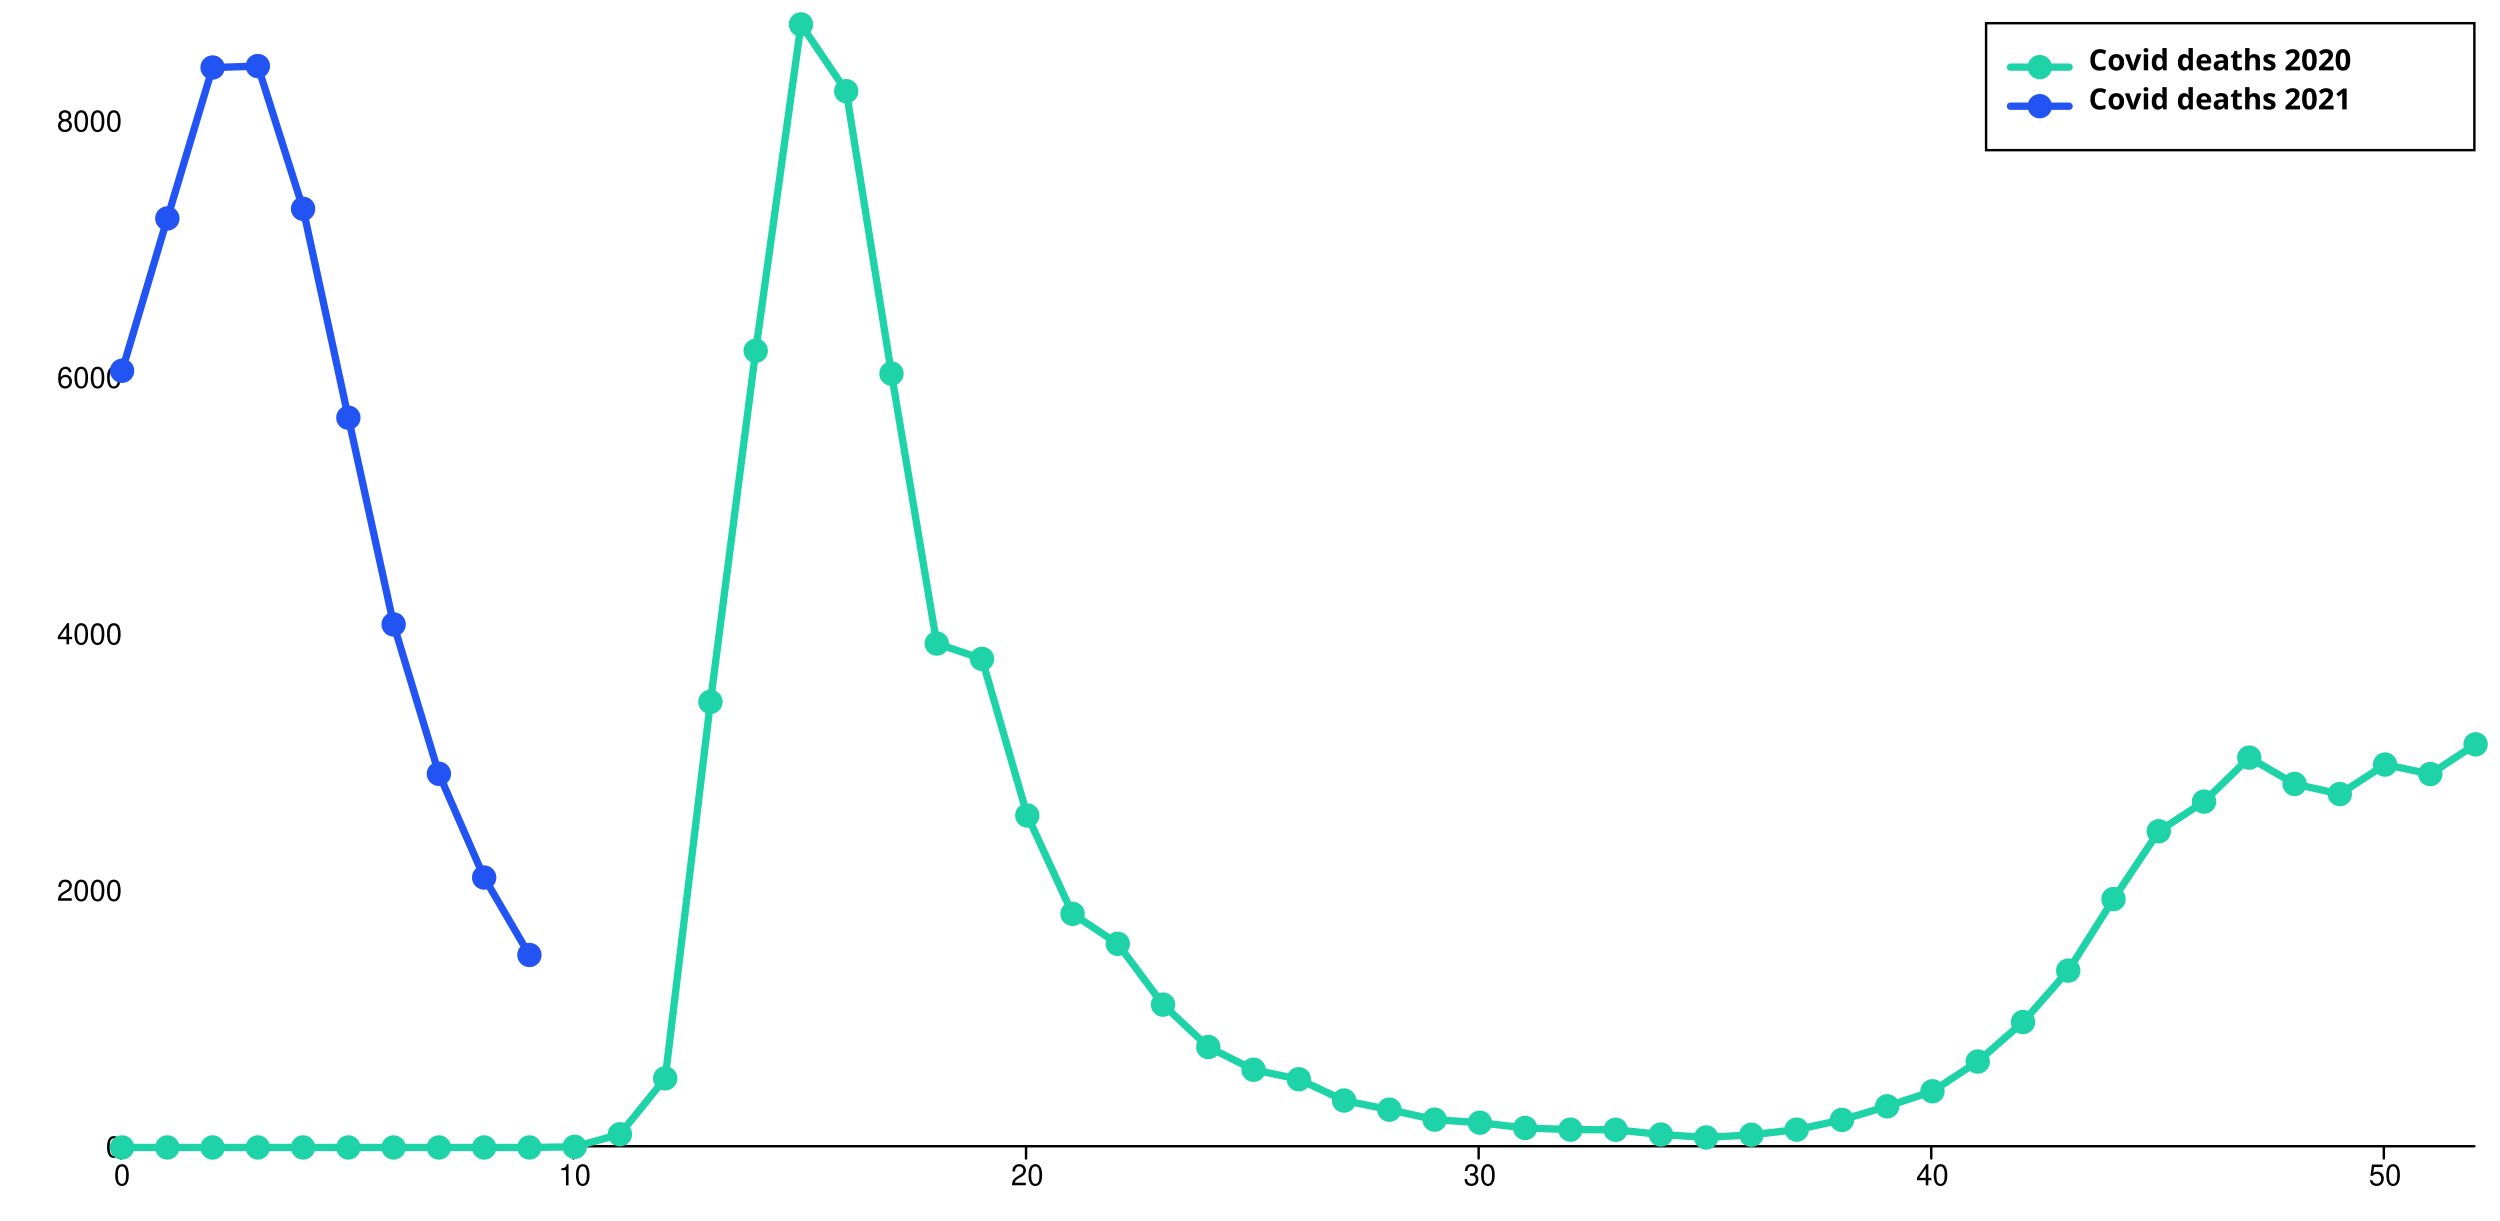
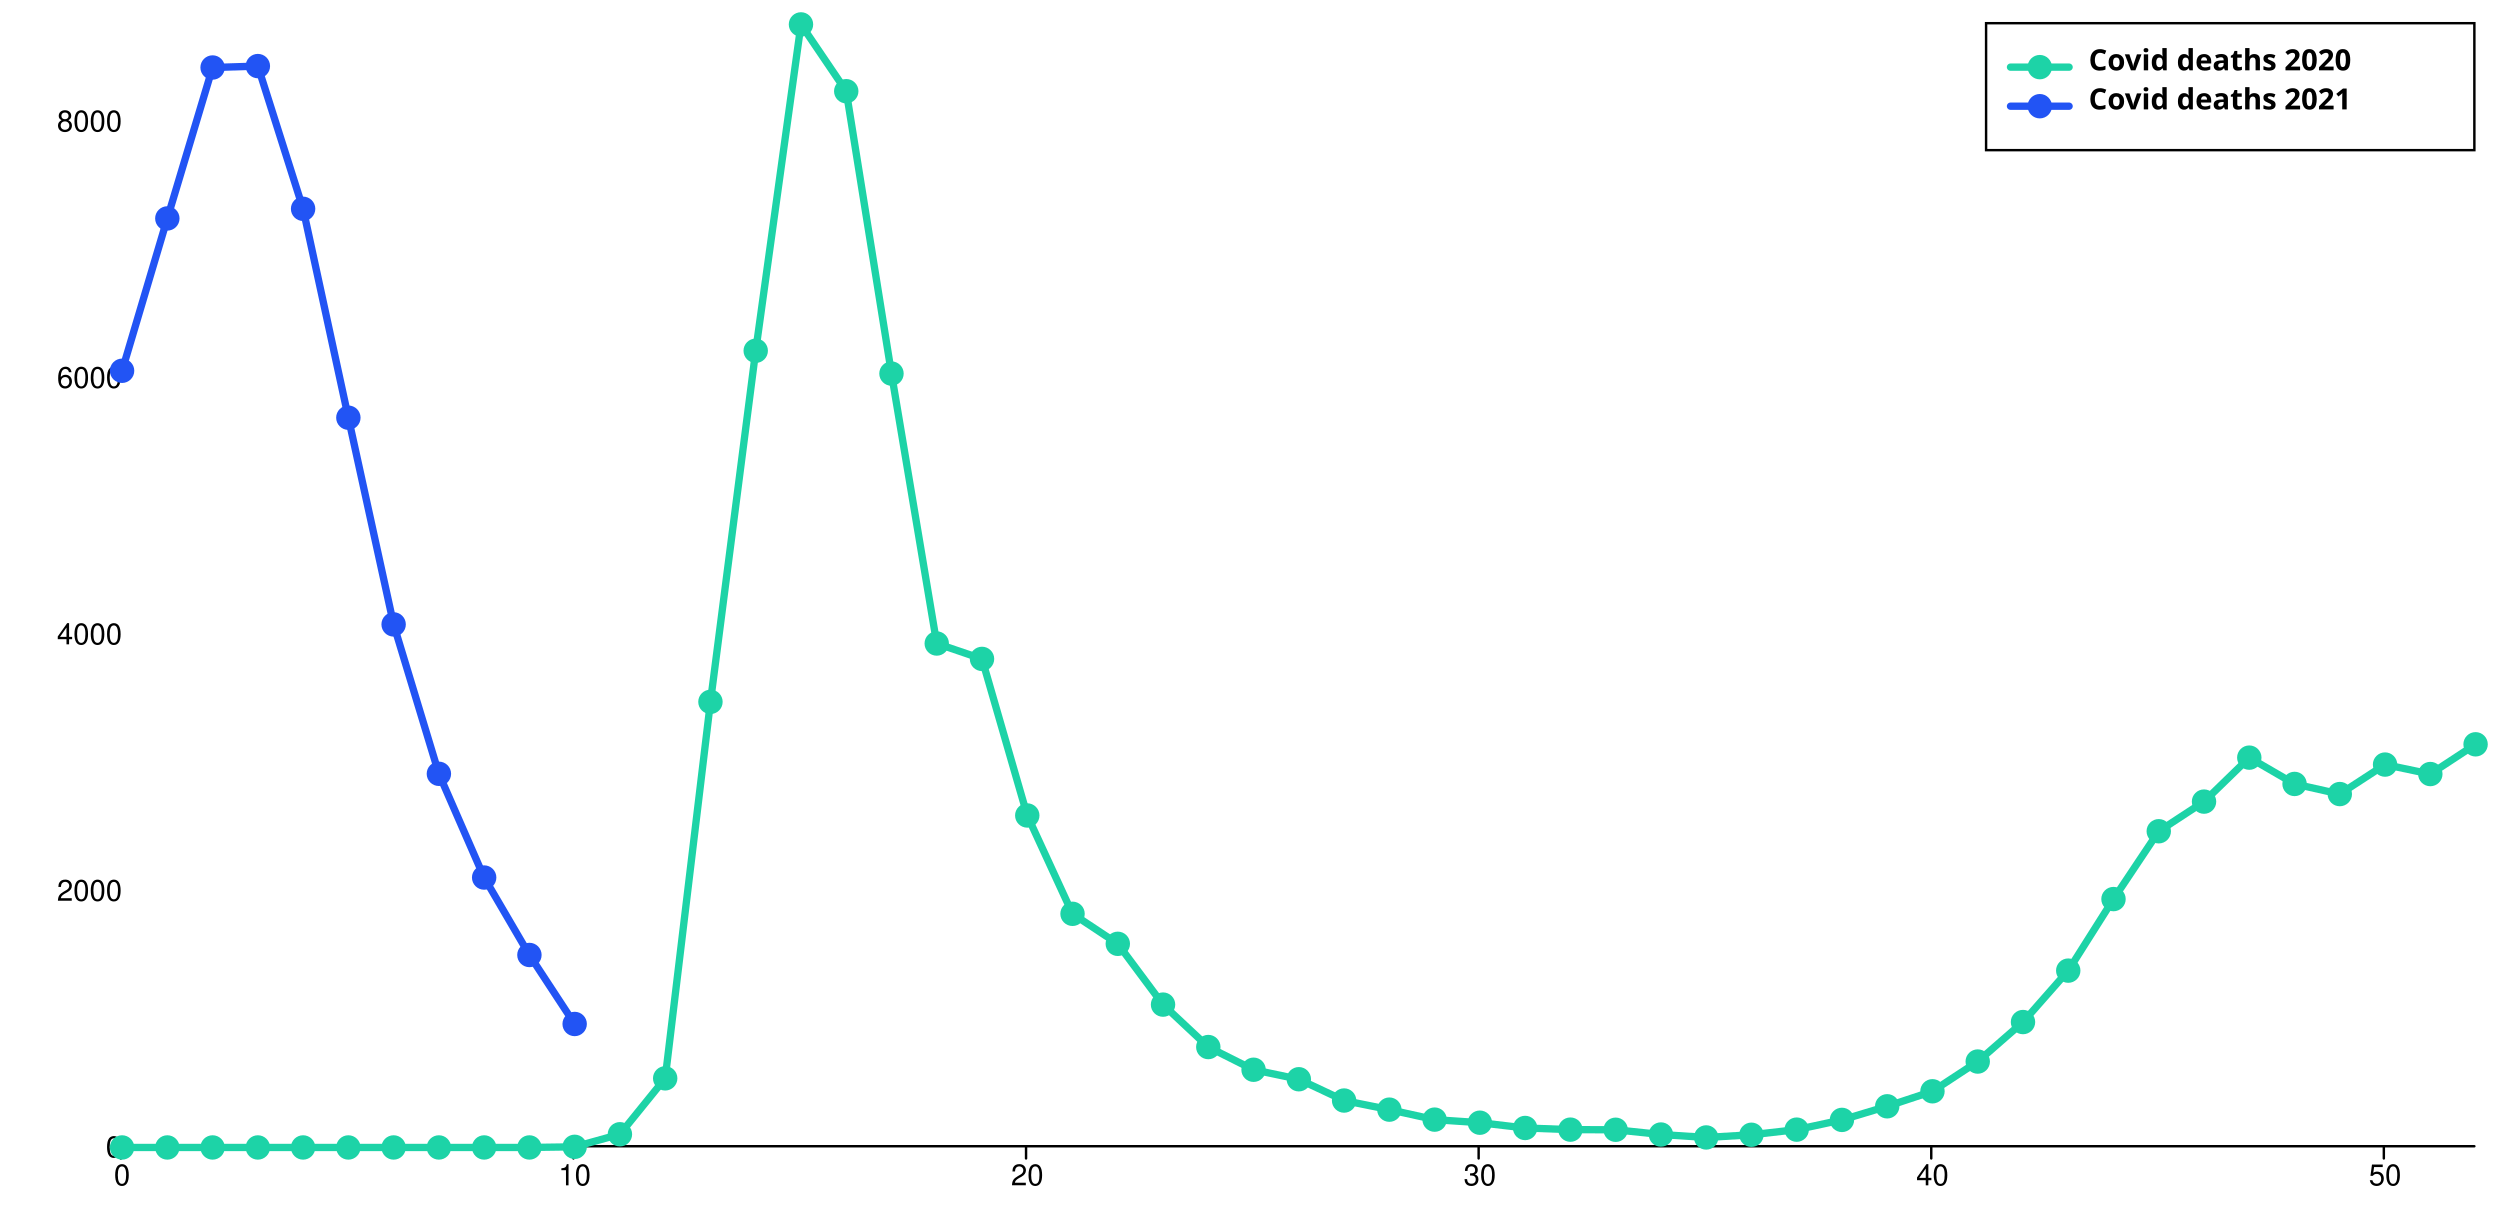
<svg xmlns="http://www.w3.org/2000/svg" width="1024" height="500" viewBox="0 0 1024 500" style="overflow:display" preserveAspectRatio="xMinYMin meet" overflow="visible">
  <defs>
    <style>
	.data-series path.line { fill-opacity: 0; stroke: black; }
	.data-series:hover path.line, .data-series.on path.line { cursor:pointer; }
	.data-series path.line.dotted { stroke-dasharray: 12 20 }
	#covid-deaths-2020:hover path.line, #covid-deaths-2020.on path.line { stroke-width: 5; }
	.data-series-0:hover circle, .data-series-0.on circle { display: inline; cursor:pointer; }
	#covid-deaths-2021:hover path.line, #covid-deaths-2021.on path.line { stroke-width: 5; }
	.data-series-1:hover circle, .data-series-1.on circle { display: inline; cursor:pointer; }
	.key rect { fill:transparent;stroke-width:1;stroke:black; }
	.key text { text-anchor:start;dominant-baseline:hanging;font-weight:bold;fill:black;stroke-width:0;font-family:sans-serif; }
	.graph-grid { font-family: "Helvetica Neue",Helvetica,Arial,"Lucida Grande",sans-serif; }
	.graph-grid line { stroke: black; stroke-width: 1; stroke-linecap: round; }
	.graph-grid.graph-grid-x text { text-anchor: middle; dominant-baseline: hanging; transform: translateY(10px); }
	.graph-grid.graph-grid-y text { text-anchor: end; dominant-baseline: middle; transform: translateX(-10px); }
	</style>
  </defs>
  <g class="graph-grid graph-grid-y">
    <line x1="49.50" y1="469.50" x2="1013.50" y2="469.50" data-left="50" />
    <text x="60" y="470" text-anchor="end">0</text>
    <text x="60" y="364.953" text-anchor="end">2000</text>
    <text x="60" y="259.906" text-anchor="end">4000</text>
    <text x="60" y="154.86" text-anchor="end">6000</text>
    <text x="60" y="49.813" text-anchor="end">8000</text>
    <text style="text-anchor:middle;dominant-baseline:hanging;font-weight:bold;transform: translateY(240px) rotate(-90deg);" />
  </g>
  <g class="graph-grid graph-grid-x">
    <line class="tick" x1="49.50" y1="469.50" x2="49.50" y2="474.50" />
    <text x="50" y="470" text-anchor="middle">0</text>
    <line class="tick" x1="234.88" y1="469.50" x2="234.88" y2="474.50" />
    <text x="235.385" y="470" text-anchor="middle">10</text>
    <line class="tick" x1="420.27" y1="469.50" x2="420.27" y2="474.50" />
    <text x="420.769" y="470" text-anchor="middle">20</text>
    <line class="tick" x1="605.65" y1="469.50" x2="605.65" y2="474.50" />
    <text x="606.154" y="470" text-anchor="middle">30</text>
    <line class="tick" x1="791.04" y1="469.50" x2="791.04" y2="474.50" />
    <text x="791.538" y="470" text-anchor="middle">40</text>
    <line class="tick" x1="976.42" y1="469.50" x2="976.42" y2="474.50" />
    <text x="976.923" y="470" text-anchor="middle">50</text>
    <text style="text-anchor:middle;dominant-baseline:hanging;font-weight:bold;transform: translateY(240px) rotate(-90deg);" />
  </g>
  <g id="covid-deaths-2020" class="data-series data-series-0">
    <path d="M 50.00,470.00L 68.54,470.00L 87.08,470.00L 105.62,470.00L 124.15,470.00L 142.69,470.00L 161.23,470.00L 179.77,470.00L 198.31,470.00L 216.85,470.00L 235.38,469.74L 253.92,464.59L 272.46,441.69L 291.00,287.48L 309.54,143.67L 328.08,10.00L 346.62,37.36L 365.15,153.02L 383.69,263.58L 402.23,269.89L 420.77,334.02L 439.31,374.30L 457.85,386.59L 476.38,411.49L 494.92,428.87L 513.46,438.17L 532.00,442.06L 550.54,450.78L 569.08,454.51L 587.62,458.60L 606.15,459.86L 624.69,462.02L 643.23,462.70L 661.77,462.75L 680.31,464.70L 698.85,465.90L 717.38,464.80L 735.92,462.70L 754.46,458.71L 773.00,453.14L 791.54,446.99L 810.08,434.81L 828.62,418.63L 847.15,397.57L 865.69,368.26L 884.23,340.48L 902.77,328.34L 921.31,310.33L 939.85,321.10L 958.38,325.25L 976.92,313.17L 995.46,317.05L 1014.00,304.87" class="line" style="stroke:#1DD3A7" stroke-width="3" stroke-linecap="round" />
    <circle cx="50.00" cy="470.00" data-y="0.00" data-x="0" r="5" fill="#1DD3A7" />
    <circle cx="68.54" cy="470.00" data-y="0.00" data-x="1" r="5" fill="#1DD3A7" />
    <circle cx="87.08" cy="470.00" data-y="0.00" data-x="2" r="5" fill="#1DD3A7" />
    <circle cx="105.62" cy="470.00" data-y="0.00" data-x="3" r="5" fill="#1DD3A7" />
    <circle cx="124.15" cy="470.00" data-y="0.00" data-x="4" r="5" fill="#1DD3A7" />
    <circle cx="142.69" cy="470.00" data-y="0.00" data-x="5" r="5" fill="#1DD3A7" />
    <circle cx="161.23" cy="470.00" data-y="0.00" data-x="6" r="5" fill="#1DD3A7" />
    <circle cx="179.77" cy="470.00" data-y="0.00" data-x="7" r="5" fill="#1DD3A7" />
    <circle cx="198.31" cy="470.00" data-y="0.00" data-x="8" r="5" fill="#1DD3A7" />
    <circle cx="216.85" cy="470.00" data-y="0.00" data-x="9" r="5" fill="#1DD3A7" />
    <circle cx="235.38" cy="469.74" data-y="5.00" data-x="10" r="5" fill="#1DD3A7" />
    <circle cx="253.92" cy="464.59" data-y="103.00" data-x="11" r="5" fill="#1DD3A7" />
    <circle cx="272.46" cy="441.69" data-y="539.00" data-x="12" r="5" fill="#1DD3A7" />
    <circle cx="291.00" cy="287.48" data-y="3475.00" data-x="13" r="5" fill="#1DD3A7" />
    <circle cx="309.54" cy="143.67" data-y="6213.00" data-x="14" r="5" fill="#1DD3A7" />
    <circle cx="328.08" cy="10.00" data-y="8758.00" data-x="15" r="5" fill="#1DD3A7" />
    <circle cx="346.62" cy="37.36" data-y="8237.00" data-x="16" r="5" fill="#1DD3A7" />
    <circle cx="365.15" cy="153.02" data-y="6035.00" data-x="17" r="5" fill="#1DD3A7" />
    <circle cx="383.69" cy="263.58" data-y="3930.00" data-x="18" r="5" fill="#1DD3A7" />
    <circle cx="402.23" cy="269.89" data-y="3810.00" data-x="19" r="5" fill="#1DD3A7" />
    <circle cx="420.77" cy="334.02" data-y="2589.00" data-x="20" r="5" fill="#1DD3A7" />
    <circle cx="439.31" cy="374.30" data-y="1822.00" data-x="21" r="5" fill="#1DD3A7" />
    <circle cx="457.85" cy="386.59" data-y="1588.00" data-x="22" r="5" fill="#1DD3A7" />
    <circle cx="476.38" cy="411.49" data-y="1114.00" data-x="23" r="5" fill="#1DD3A7" />
    <circle cx="494.92" cy="428.87" data-y="783.00" data-x="24" r="5" fill="#1DD3A7" />
    <circle cx="513.46" cy="438.17" data-y="606.00" data-x="25" r="5" fill="#1DD3A7" />
    <circle cx="532.00" cy="442.06" data-y="532.00" data-x="26" r="5" fill="#1DD3A7" />
    <circle cx="550.54" cy="450.78" data-y="366.00" data-x="27" r="5" fill="#1DD3A7" />
    <circle cx="569.08" cy="454.51" data-y="295.00" data-x="28" r="5" fill="#1DD3A7" />
    <circle cx="587.62" cy="458.60" data-y="217.00" data-x="29" r="5" fill="#1DD3A7" />
    <circle cx="606.15" cy="459.86" data-y="193.00" data-x="30" r="5" fill="#1DD3A7" />
    <circle cx="624.69" cy="462.02" data-y="152.00" data-x="31" r="5" fill="#1DD3A7" />
    <circle cx="643.23" cy="462.70" data-y="139.00" data-x="32" r="5" fill="#1DD3A7" />
    <circle cx="661.77" cy="462.75" data-y="138.00" data-x="33" r="5" fill="#1DD3A7" />
    <circle cx="680.31" cy="464.70" data-y="101.00" data-x="34" r="5" fill="#1DD3A7" />
    <circle cx="698.85" cy="465.90" data-y="78.00" data-x="35" r="5" fill="#1DD3A7" />
    <circle cx="717.38" cy="464.80" data-y="99.00" data-x="36" r="5" fill="#1DD3A7" />
    <circle cx="735.92" cy="462.70" data-y="139.00" data-x="37" r="5" fill="#1DD3A7" />
    <circle cx="754.46" cy="458.71" data-y="215.00" data-x="38" r="5" fill="#1DD3A7" />
    <circle cx="773.00" cy="453.14" data-y="321.00" data-x="39" r="5" fill="#1DD3A7" />
    <circle cx="791.54" cy="446.99" data-y="438.00" data-x="40" r="5" fill="#1DD3A7" />
    <circle cx="810.08" cy="434.81" data-y="670.00" data-x="41" r="5" fill="#1DD3A7" />
    <circle cx="828.62" cy="418.63" data-y="978.00" data-x="42" r="5" fill="#1DD3A7" />
    <circle cx="847.15" cy="397.57" data-y="1379.00" data-x="43" r="5" fill="#1DD3A7" />
    <circle cx="865.69" cy="368.26" data-y="1937.00" data-x="44" r="5" fill="#1DD3A7" />
    <circle cx="884.23" cy="340.48" data-y="2466.00" data-x="45" r="5" fill="#1DD3A7" />
    <circle cx="902.77" cy="328.34" data-y="2697.00" data-x="46" r="5" fill="#1DD3A7" />
    <circle cx="921.31" cy="310.33" data-y="3040.00" data-x="47" r="5" fill="#1DD3A7" />
    <circle cx="939.85" cy="321.10" data-y="2835.00" data-x="48" r="5" fill="#1DD3A7" />
    <circle cx="958.38" cy="325.25" data-y="2756.00" data-x="49" r="5" fill="#1DD3A7" />
    <circle cx="976.92" cy="313.17" data-y="2986.00" data-x="50" r="5" fill="#1DD3A7" />
    <circle cx="995.46" cy="317.05" data-y="2912.00" data-x="51" r="5" fill="#1DD3A7" />
    <circle cx="1014.00" cy="304.87" data-y="3144.00" data-x="52" r="5" fill="#1DD3A7" />
  </g>
  <g id="covid-deaths-2021" class="data-series data-series-1">
-     <path d="M 50.00,151.87L 68.54,89.47L 87.08,27.65L 105.62,27.07L 124.15,85.53L 142.69,171.09L 161.23,255.76L 179.77,316.95L 198.31,359.44L 216.85,391.16" class="line" style="stroke:#2254F4" stroke-width="3" stroke-linecap="round" />
+     <path d="M 50.00,151.87L 68.54,89.47L 87.08,27.65L 105.62,27.07L 124.15,85.53L 142.69,171.09L 161.23,255.76L 179.77,316.95L 198.31,359.44L 216.85,391.16L 235.38,419.42" class="line" style="stroke:#2254F4" stroke-width="3" stroke-linecap="round" />
    <circle cx="50.00" cy="151.87" data-y="6057.00" data-x="0" r="5" fill="#2254F4" />
    <circle cx="68.54" cy="89.47" data-y="7245.00" data-x="1" r="5" fill="#2254F4" />
    <circle cx="87.08" cy="27.65" data-y="8422.00" data-x="2" r="5" fill="#2254F4" />
    <circle cx="105.62" cy="27.07" data-y="8433.00" data-x="3" r="5" fill="#2254F4" />
    <circle cx="124.15" cy="85.53" data-y="7320.00" data-x="4" r="5" fill="#2254F4" />
    <circle cx="142.69" cy="171.09" data-y="5691.00" data-x="5" r="5" fill="#2254F4" />
    <circle cx="161.23" cy="255.76" data-y="4079.00" data-x="6" r="5" fill="#2254F4" />
    <circle cx="179.77" cy="316.95" data-y="2914.00" data-x="7" r="5" fill="#2254F4" />
    <circle cx="198.31" cy="359.44" data-y="2105.00" data-x="8" r="5" fill="#2254F4" />
    <circle cx="216.85" cy="391.16" data-y="1501.00" data-x="9" r="5" fill="#2254F4" />
+     <circle cx="235.38" cy="419.42" data-y="963.00" data-x="10" r="5" fill="#2254F4" />
  </g>
  <g class="key">
    <rect x="813.5" y="9.5" width="200" height="52" />
    <g id="covid-deaths-2020-key">&gt;	<text x="823.5" y="19.5">
        <tspan dx="32" dy="0">Covid deaths 2020</tspan>
      </text>
      <path d="M823.50,27.50 l 24 0" class="line" style="stroke:#1DD3A7" stroke-width="3" stroke-linecap="round" />
      <circle cx="835.50" cy="27.50" r="5" fill="#1DD3A7" />
    </g>
    <g id="covid-deaths-2021-key">&gt;	<text x="823.5" y="35.5">
        <tspan dx="32" dy="0">Covid deaths 2021</tspan>
      </text>
      <path d="M823.50,43.50 l 24 0" class="line" style="stroke:#2254F4" stroke-width="3" stroke-linecap="round" />
      <circle cx="835.50" cy="43.50" r="5" fill="#2254F4" />
    </g>
  </g>
</svg>
